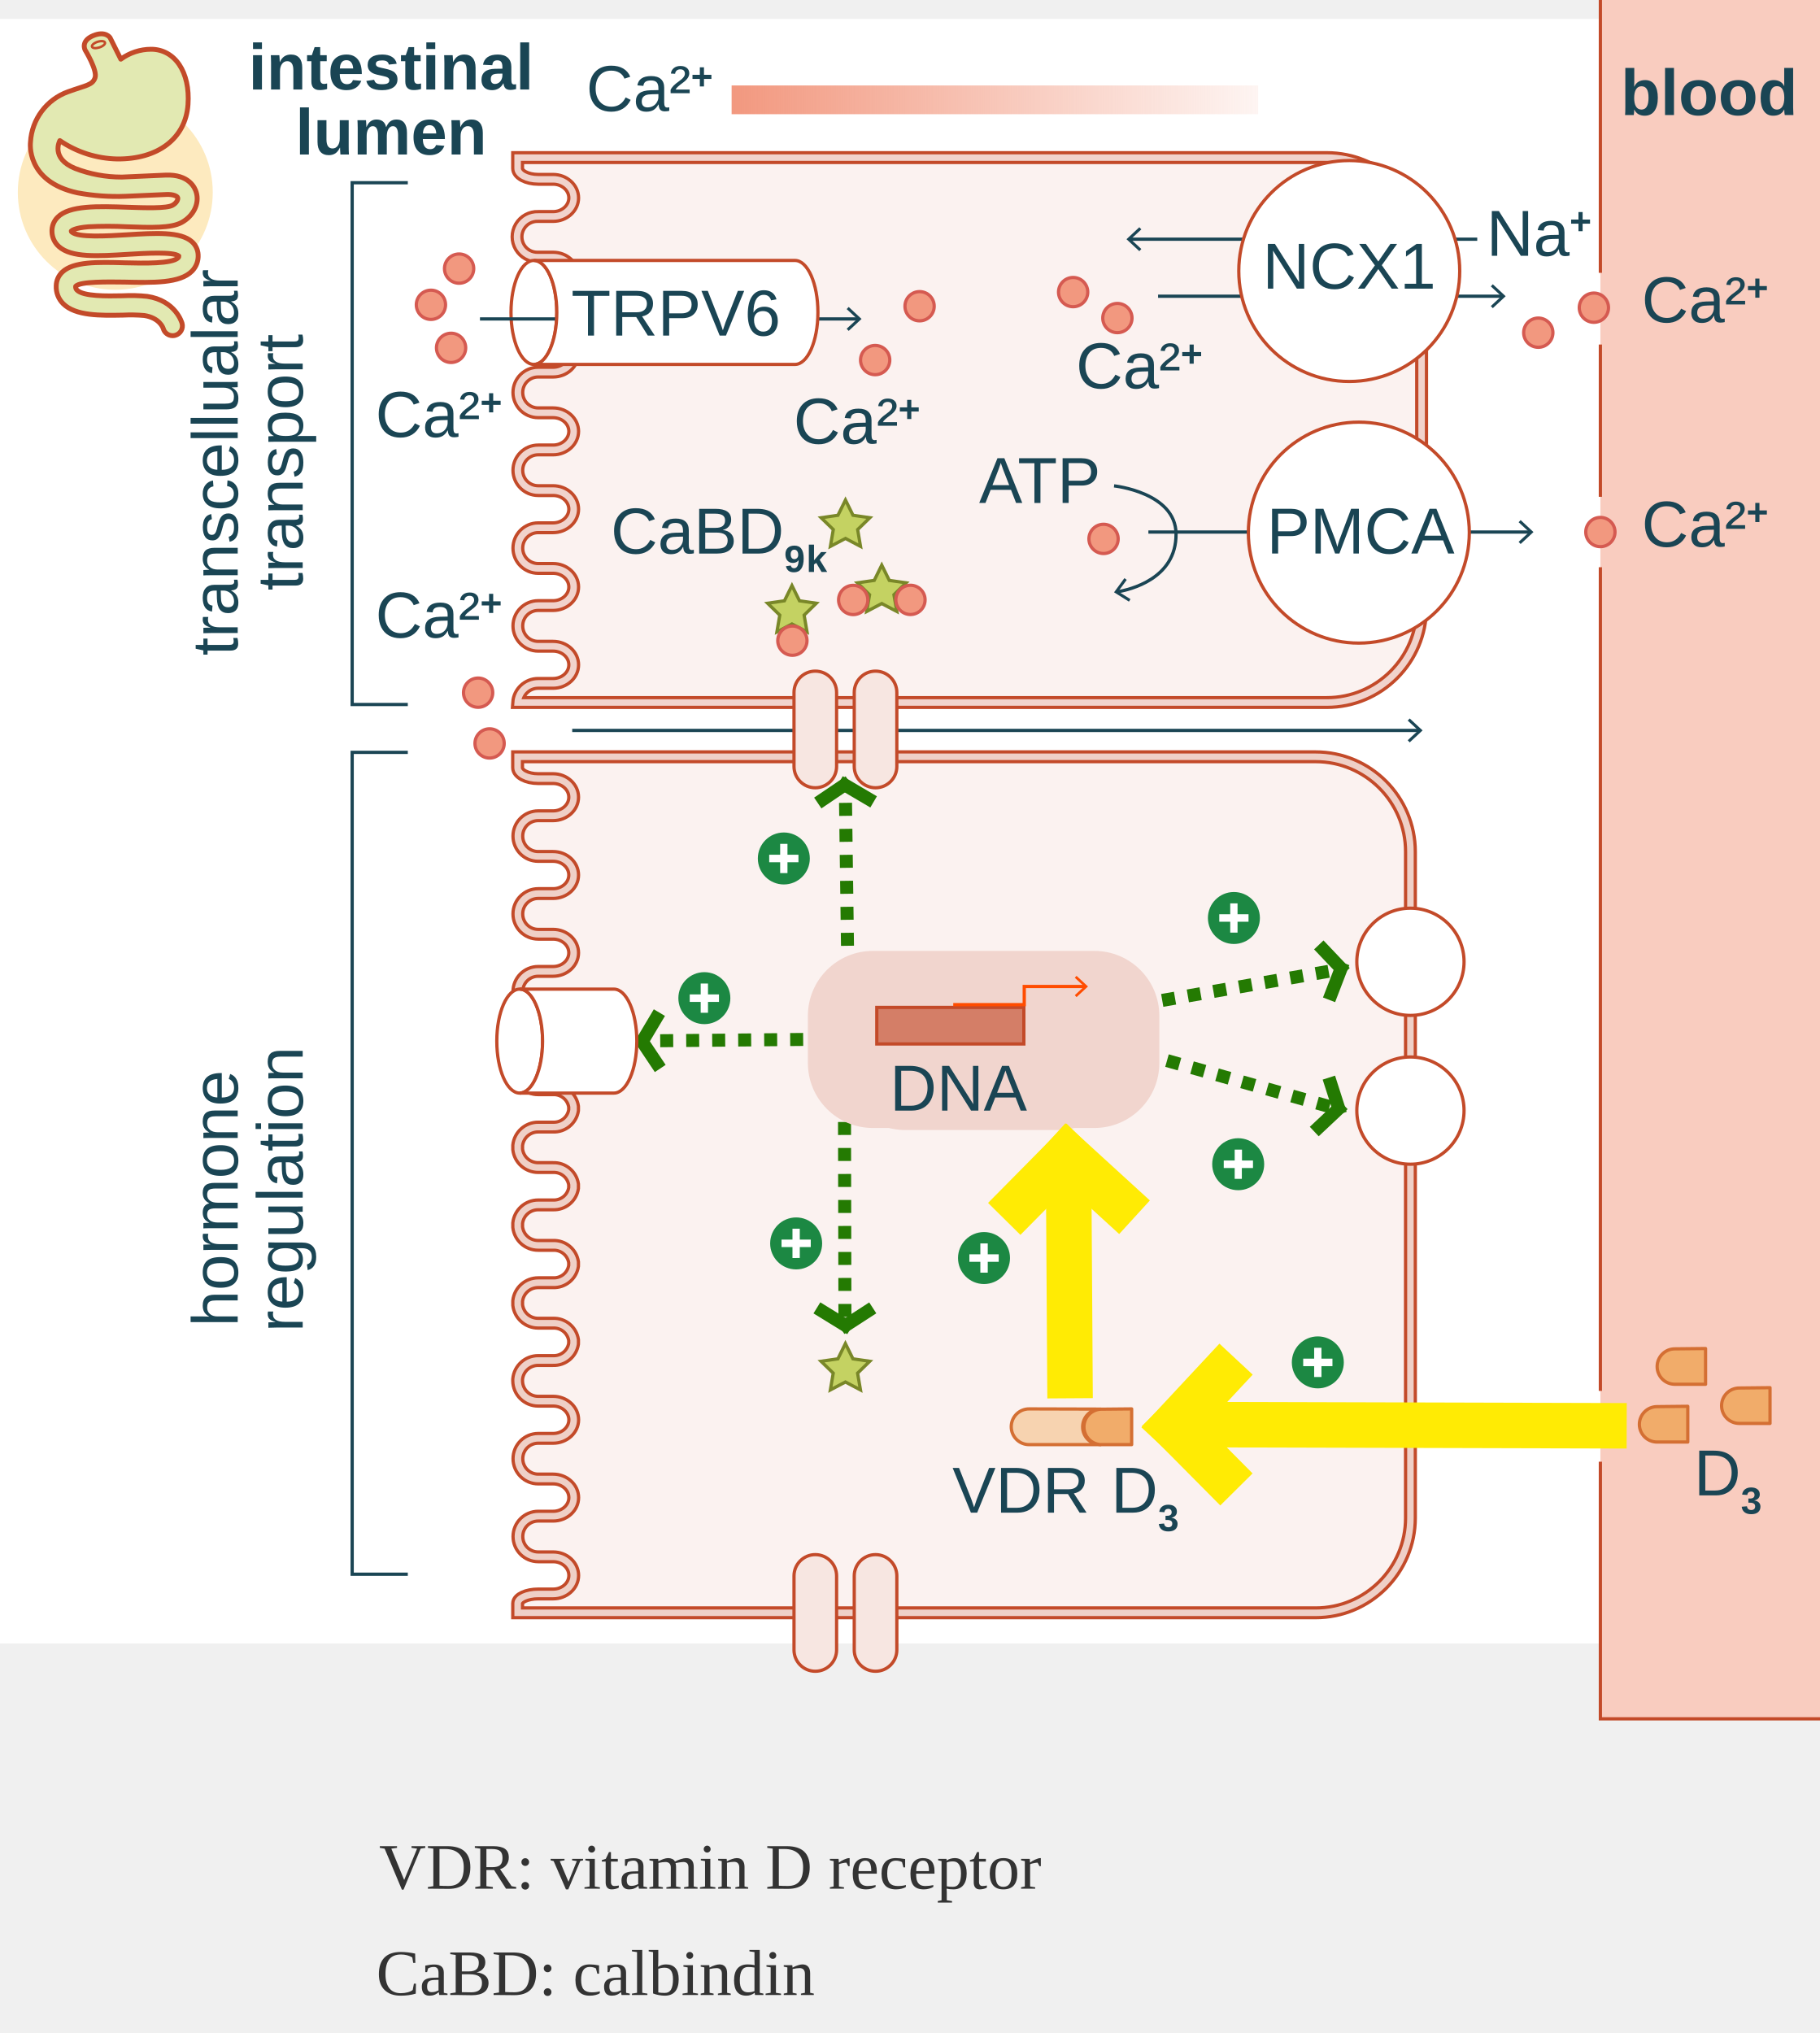
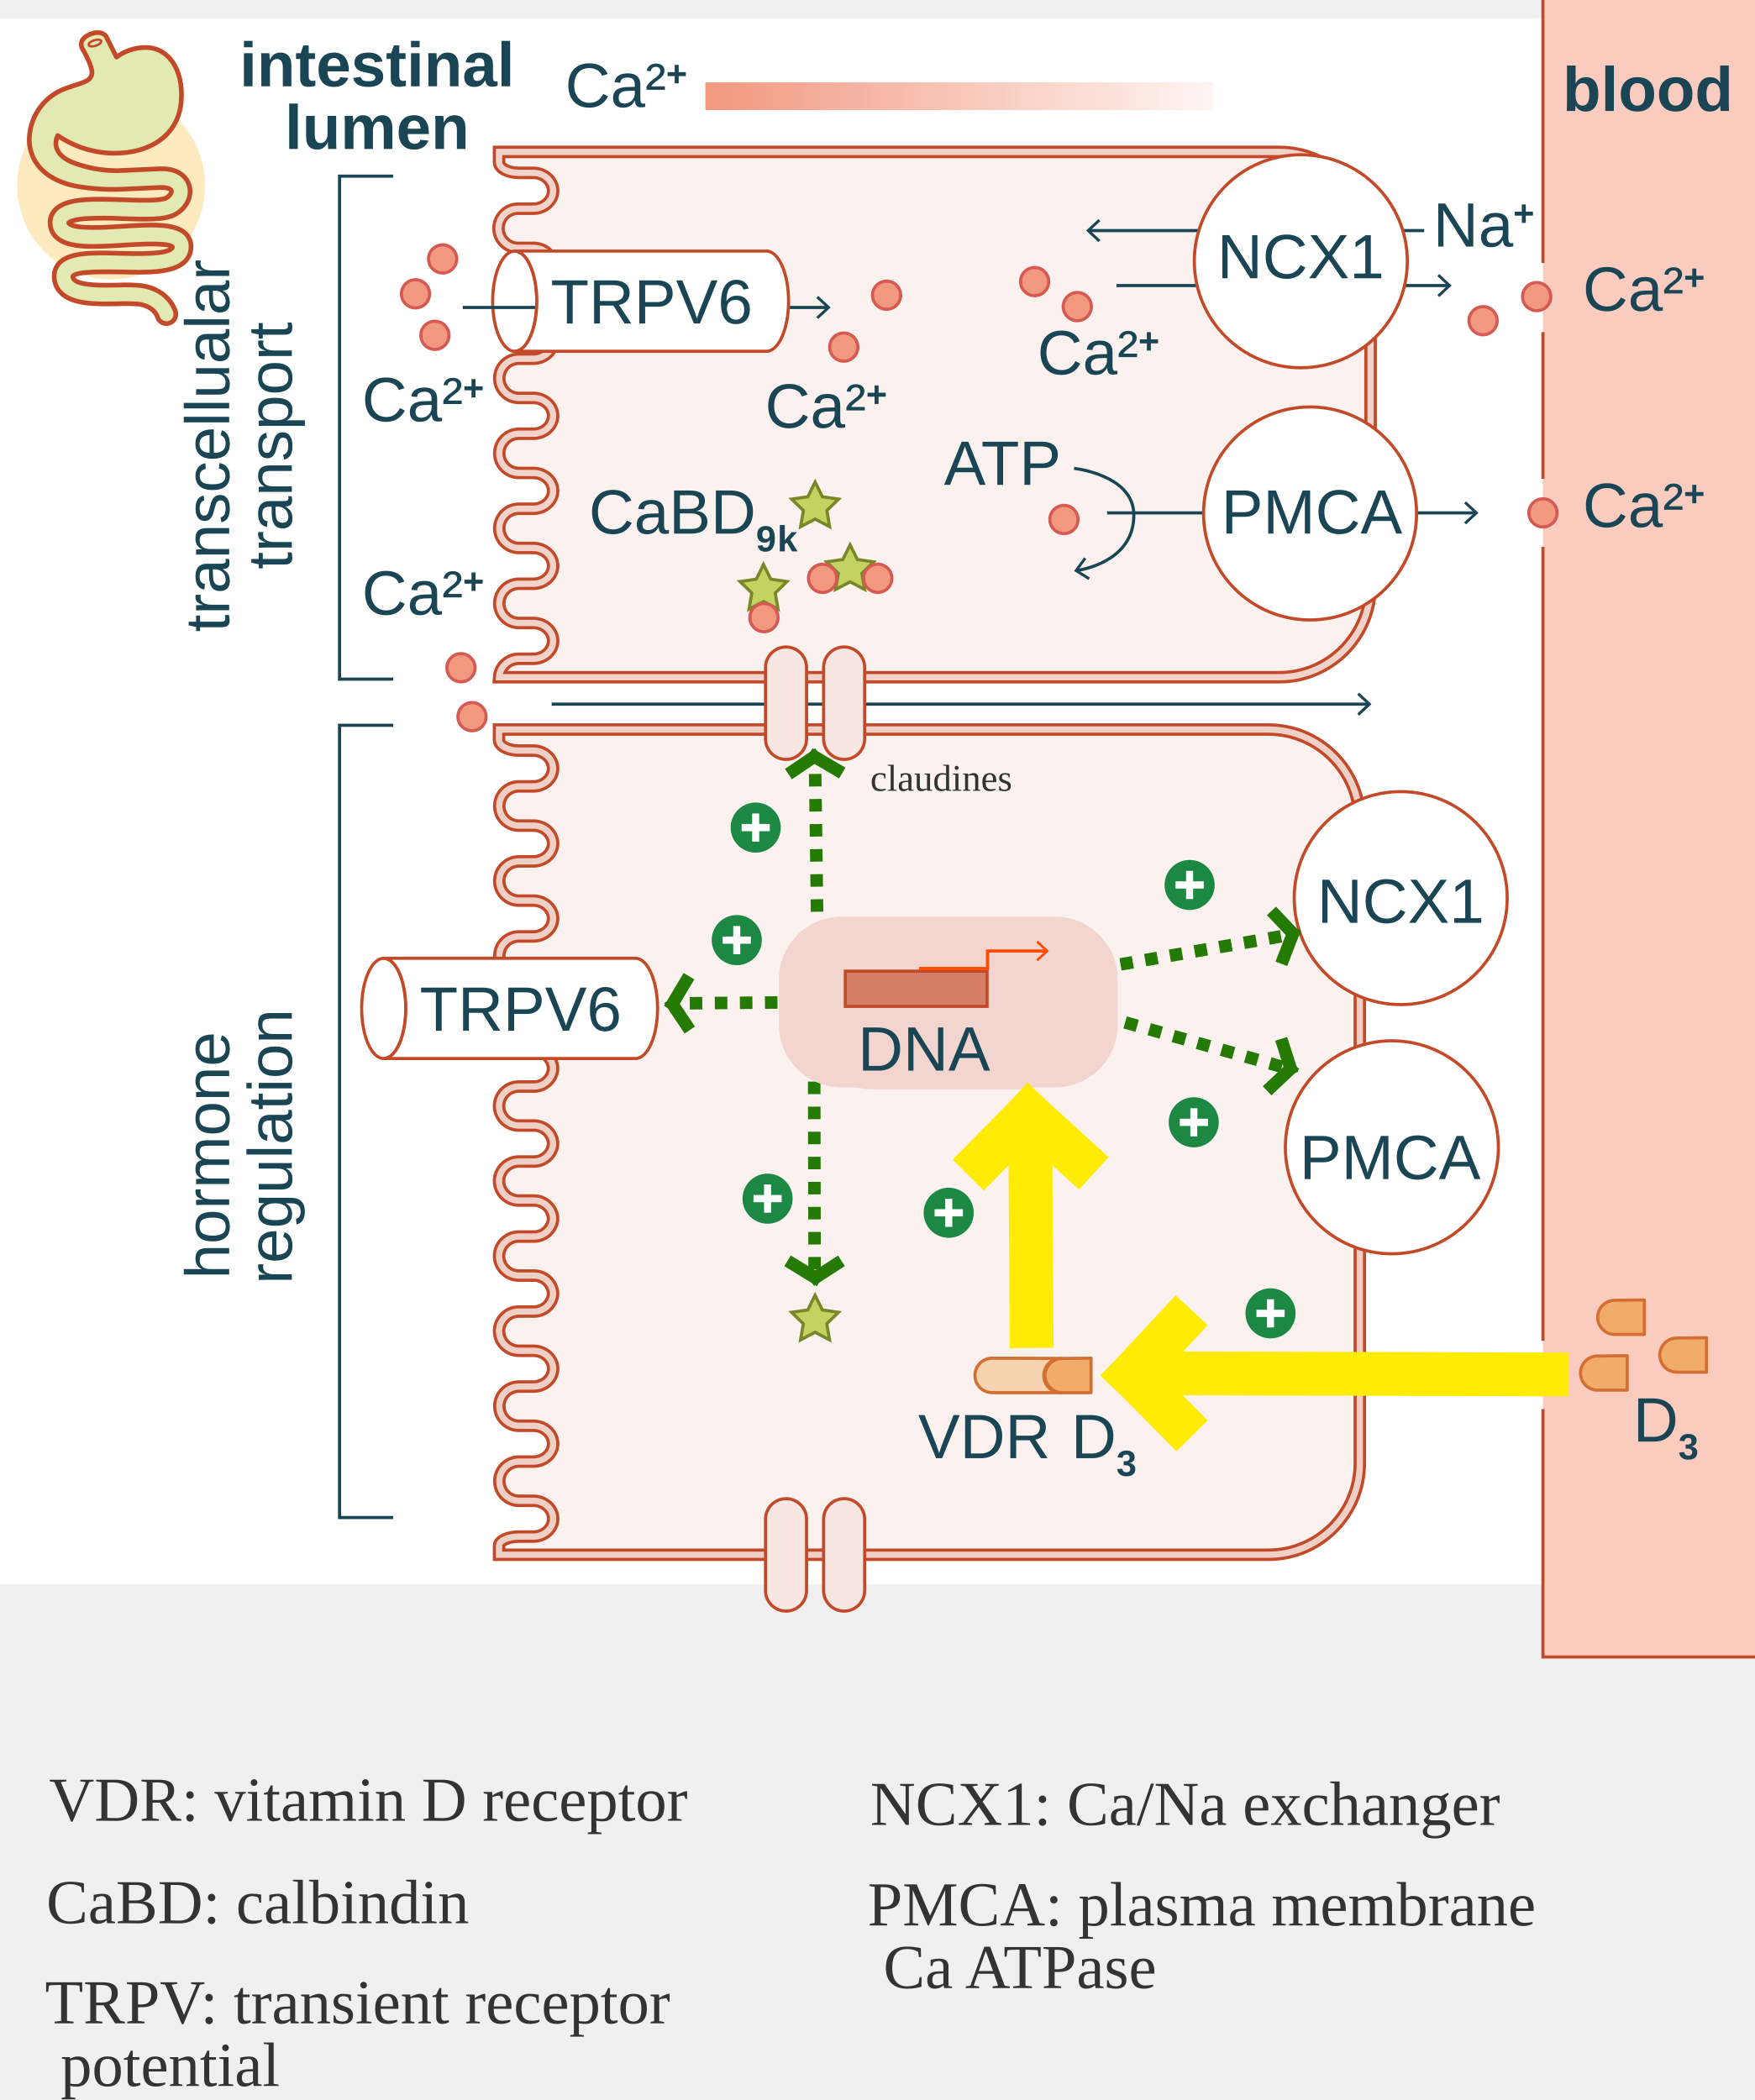
- <svg xmlns="http://www.w3.org/2000/svg" xmlns:ns1="https://boxy-svg.com" viewBox="0 -5.831 560 625.717">
+ <svg xmlns="http://www.w3.org/2000/svg" xmlns:ns1="https://boxy-svg.com" viewBox="0 -5.831 560 670.471">
  <defs>
    <style>.cls-1{isolation:isolate;}.cls-15,.cls-2{fill:#fff;}.cls-3{fill:#fbf2f0;}.cls-20,.cls-23,.cls-32,.cls-33,.cls-4,.cls-5,.cls-6,.cls-8,.cls-9{fill:none;}.cls-11,.cls-15,.cls-19,.cls-31,.cls-33,.cls-4,.cls-8{stroke:#c34a29;}.cls-11,.cls-15,.cls-16,.cls-19,.cls-20,.cls-4,.cls-5,.cls-6,.cls-8,.cls-9{stroke-miterlimit:10;}.cls-4{stroke-width:4px;}.cls-5{stroke:#efd0c7;}.cls-5,.cls-6{stroke-width:2px;}.cls-6{stroke:#f1d3cc;}.cls-7{fill:#f9ccbf;}.cls-9{stroke:#1a4554;}.cls-10,.cls-18,.cls-22,.cls-26{fill:#1a4554;}.cls-11{fill:#f7e6e1;}.cls-12{fill:#1c8843;}.cls-13{fill:url(#Unbenannter_Verlauf_4);}.cls-14{fill:#f2987f;stroke:#d55a51;}.cls-14,.cls-24,.cls-25,.cls-31,.cls-33{stroke-linecap:round;stroke-linejoin:round;}.cls-16{fill:#c4d262;stroke:#798728;}.cls-17{fill:#f1d5ce;}.cls-18,.cls-22,.cls-23,.cls-26{font-size:20px;}.cls-18{font-family:ArialMT, Arial;}.cls-19{fill:#d47e67;}.cls-20{stroke:#ff4c00;}.cls-21{fill:#ff4c00;}.cls-22,.cls-23,.cls-26{font-family:Arial-BoldMT, Arial;font-weight:700;}.cls-23{stroke:#fff;stroke-width:3px;}.cls-24{fill:#f1ac6a;}.cls-24,.cls-25{stroke:#d46f33;}.cls-25{fill:#f7d3b0;}.cls-26{letter-spacing:0.03em;}.cls-27{letter-spacing:-0.07em;}.cls-28{letter-spacing:-0.02em;}.cls-29{letter-spacing:-0.06em;}.cls-30{fill:#fdeabf;}.cls-31{fill:#e2e9b2;stroke-width:1.5px;}.cls-33{stroke-width:0.75px;}.cls-34{mix-blend-mode:multiply;}</style>
    <linearGradient id="Unbenannter_Verlauf_4" x1="225.17" y1="24.89" x2="387.22" y2="24.89" gradientUnits="userSpaceOnUse">
      <stop offset="0" stop-color="#f2987f" />
      <stop offset="1" stop-color="#f2987f" stop-opacity="0.1" />
    </linearGradient>
  </defs>
  <g class="cls-1">
    <g id="Ebene_30" data-name="Ebene 30">
      <g id="Rahmen-5" data-name="Rahmen">
        <rect class="cls-2" width="560" height="500" />
      </g>
    </g>
    <g id="Zellen_HG" data-name="Zellen HG">
      <path class="cls-3" d="M404.88,227.09H159.3v3.36c0,1.85,2.85,3.36,6.34,3.36h4.59c3.48,0,6.33,2.57,6.33,5.72s-2.85,5.71-6.33,5.71h-4.59a6.26,6.26,0,1,0,0,12.52h4.59c3.48,0,6.33,2.57,6.33,5.72s-2.85,5.71-6.33,5.71h-4.59a6.26,6.26,0,1,0,0,12.52h4.59c3.48,0,6.33,2.57,6.33,5.72s-2.85,5.71-6.33,5.71h-4.59a6.26,6.26,0,1,0,0,12.52h4.59a5.22,5.22,0,0,1,.69,0,6.11,6.11,0,0,1,5.52,4.62,4.51,4.51,0,0,1,.09.53,5.49,5.49,0,0,1,0,.58,4.58,4.58,0,0,1,0,.53,6.13,6.13,0,0,1-6.3,5.19h-4.59a6.33,6.33,0,0,0-6.31,5.62c0,.21,0,.42,0,.64a5.63,5.63,0,0,0,0,.58,6.33,6.33,0,0,0,6.31,5.62h4.59a6.13,6.13,0,0,1,6.3,5.19,5.49,5.49,0,0,1,0,.58,4.58,4.58,0,0,1,0,.53,6.13,6.13,0,0,1-6.3,5.19h-4.59a6.34,6.34,0,0,0-6.31,5.62c0,.21,0,.42,0,.64a5.63,5.63,0,0,0,0,.58,6.33,6.33,0,0,0,6.31,5.62h4.59a6.14,6.14,0,0,1,6.3,5.19,5.49,5.49,0,0,1,0,.58,4.58,4.58,0,0,1,0,.53,6.13,6.13,0,0,1-6.3,5.19h-4.59a6.34,6.34,0,0,0-6.31,5.62c0,.21,0,.43,0,.64a5.63,5.63,0,0,0,0,.58,6.33,6.33,0,0,0,6.31,5.62h4.59a6.14,6.14,0,0,1,6.3,5.19,5.49,5.49,0,0,1,0,.58,4.58,4.58,0,0,1,0,.53,6.13,6.13,0,0,1-6.3,5.19h-4.59a6.34,6.34,0,0,0-6.31,5.62c0,.21,0,.42,0,.64a5.83,5.83,0,0,0,0,.59,6.33,6.33,0,0,0,6.31,5.61h4.59a6.14,6.14,0,0,1,6.3,5.2,5.49,5.49,0,0,1,0,.58,4.41,4.41,0,0,1,0,.52,6.13,6.13,0,0,1-6.3,5.19h-4.59a6.33,6.33,0,0,0-6.32,5.75c0,.17,0,.34,0,.51a6.32,6.32,0,0,0,6.34,6.26h4.59c3.48,0,6.33,2.57,6.33,5.72s-2.85,5.71-6.33,5.71h-4.59a6.26,6.26,0,1,0,0,12.52h4.59c3.48,0,6.33,2.57,6.33,5.72s-2.85,5.71-6.33,5.71h-4.59a6.26,6.26,0,1,0,0,12.52h4.59c3.48,0,6.33,2.57,6.33,5.72s-2.85,5.71-6.33,5.71h-4.59c-3.49,0-6.34,1.31-6.34,2.9v2.9H404.88a29.21,29.21,0,0,0,29.21-29.21V256.31A29.22,29.22,0,0,0,404.88,227.09Z" />
      <path class="cls-4" d="M404.88,227.09H159.3v3.36c0,1.85,2.85,3.36,6.34,3.36h4.59c3.48,0,6.33,2.57,6.33,5.72s-2.85,5.71-6.33,5.71h-4.59a6.26,6.26,0,1,0,0,12.52h4.59c3.48,0,6.33,2.57,6.33,5.72s-2.85,5.71-6.33,5.71h-4.59a6.26,6.26,0,1,0,0,12.52h4.59c3.48,0,6.33,2.57,6.33,5.72s-2.85,5.71-6.33,5.71h-4.59a6.26,6.26,0,1,0,0,12.52h4.59a5.22,5.22,0,0,1,.69,0,6.11,6.11,0,0,1,5.52,4.62,4.51,4.51,0,0,1,.09.53,5.49,5.49,0,0,1,0,.58,4.58,4.58,0,0,1,0,.53,6.13,6.13,0,0,1-6.3,5.19h-4.59a6.33,6.33,0,0,0-6.31,5.62c0,.21,0,.42,0,.64a5.63,5.63,0,0,0,0,.58,6.33,6.33,0,0,0,6.31,5.62h4.59a6.13,6.13,0,0,1,6.3,5.19,5.49,5.49,0,0,1,0,.58,4.58,4.58,0,0,1,0,.53,6.13,6.13,0,0,1-6.3,5.19h-4.59a6.34,6.34,0,0,0-6.31,5.62c0,.21,0,.42,0,.64a5.63,5.63,0,0,0,0,.58,6.33,6.33,0,0,0,6.31,5.62h4.59a6.14,6.14,0,0,1,6.3,5.19,5.49,5.49,0,0,1,0,.58,4.58,4.58,0,0,1,0,.53,6.13,6.13,0,0,1-6.3,5.19h-4.59a6.34,6.34,0,0,0-6.31,5.62c0,.21,0,.43,0,.64a5.63,5.63,0,0,0,0,.58,6.33,6.33,0,0,0,6.31,5.62h4.59a6.14,6.14,0,0,1,6.3,5.19,5.49,5.49,0,0,1,0,.58,4.58,4.58,0,0,1,0,.53,6.13,6.13,0,0,1-6.3,5.19h-4.59a6.34,6.34,0,0,0-6.31,5.62c0,.21,0,.42,0,.64a5.83,5.83,0,0,0,0,.59,6.33,6.33,0,0,0,6.31,5.61h4.59a6.14,6.14,0,0,1,6.3,5.2,5.49,5.49,0,0,1,0,.58,4.41,4.41,0,0,1,0,.52,6.13,6.13,0,0,1-6.3,5.19h-4.59a6.33,6.33,0,0,0-6.32,5.75c0,.17,0,.34,0,.51a6.32,6.32,0,0,0,6.34,6.26h4.59c3.48,0,6.33,2.57,6.33,5.72s-2.85,5.71-6.33,5.71h-4.59a6.26,6.26,0,1,0,0,12.52h4.59c3.48,0,6.33,2.57,6.33,5.72s-2.85,5.71-6.33,5.71h-4.59a6.26,6.26,0,1,0,0,12.52h4.59c3.48,0,6.33,2.57,6.33,5.72s-2.85,5.71-6.33,5.71h-4.59c-3.49,0-6.34,1.31-6.34,2.9v2.9H404.88a29.21,29.21,0,0,0,29.21-29.21V256.31A29.22,29.22,0,0,0,404.88,227.09Z" />
      <path class="cls-5" d="M404.88,227.09H159.3v3.36c0,1.85,2.85,3.36,6.34,3.36h4.59c3.48,0,6.33,2.57,6.33,5.72s-2.85,5.71-6.33,5.71h-4.59a6.26,6.26,0,1,0,0,12.52h4.59c3.48,0,6.33,2.57,6.33,5.72s-2.85,5.71-6.33,5.71h-4.59a6.26,6.26,0,1,0,0,12.52h4.59c3.48,0,6.33,2.57,6.33,5.72s-2.85,5.71-6.33,5.71h-4.59a6.26,6.26,0,1,0,0,12.52h4.59a5.22,5.22,0,0,1,.69,0,6.11,6.11,0,0,1,5.52,4.62,4.51,4.51,0,0,1,.09.53,5.49,5.49,0,0,1,0,.58,4.58,4.58,0,0,1,0,.53,6.13,6.13,0,0,1-6.3,5.19h-4.59a6.33,6.33,0,0,0-6.31,5.62c0,.21,0,.42,0,.64a5.63,5.63,0,0,0,0,.58,6.33,6.33,0,0,0,6.31,5.62h4.59a6.13,6.13,0,0,1,6.3,5.19,5.49,5.49,0,0,1,0,.58,4.58,4.58,0,0,1,0,.53,6.13,6.13,0,0,1-6.3,5.19h-4.59a6.34,6.34,0,0,0-6.31,5.62c0,.21,0,.42,0,.64a5.63,5.63,0,0,0,0,.58,6.33,6.33,0,0,0,6.31,5.62h4.59a6.14,6.14,0,0,1,6.3,5.19,5.49,5.49,0,0,1,0,.58,4.58,4.58,0,0,1,0,.53,6.13,6.13,0,0,1-6.3,5.19h-4.59a6.34,6.34,0,0,0-6.31,5.62c0,.21,0,.43,0,.64a5.63,5.63,0,0,0,0,.58,6.33,6.33,0,0,0,6.31,5.62h4.59a6.14,6.14,0,0,1,6.3,5.19,5.49,5.49,0,0,1,0,.58,4.58,4.58,0,0,1,0,.53,6.13,6.13,0,0,1-6.3,5.19h-4.59a6.34,6.34,0,0,0-6.31,5.62c0,.21,0,.42,0,.64a5.83,5.83,0,0,0,0,.59,6.33,6.33,0,0,0,6.31,5.61h4.59a6.14,6.14,0,0,1,6.3,5.2,5.49,5.49,0,0,1,0,.58,4.41,4.41,0,0,1,0,.52,6.13,6.13,0,0,1-6.3,5.19h-4.59a6.33,6.33,0,0,0-6.32,5.75c0,.17,0,.34,0,.51a6.32,6.32,0,0,0,6.34,6.26h4.59c3.48,0,6.33,2.57,6.33,5.72s-2.85,5.71-6.33,5.71h-4.59a6.26,6.26,0,1,0,0,12.52h4.59c3.48,0,6.33,2.57,6.33,5.72s-2.85,5.71-6.33,5.71h-4.59a6.26,6.26,0,1,0,0,12.52h4.59c3.48,0,6.33,2.57,6.33,5.72s-2.85,5.71-6.33,5.71h-4.59c-3.49,0-6.34,1.31-6.34,2.9v2.9H404.88a29.21,29.21,0,0,0,29.21-29.21V256.31A29.22,29.22,0,0,0,404.88,227.09Z" />
      <path class="cls-3" d="M168.84,210.78c0-.12,0-.24,0-.37h0Z" />
      <path class="cls-4" d="M168.84,210.78c0-.12,0-.24,0-.37h0Z" />
      <path class="cls-6" d="M168.84,210.78c0-.12,0-.24,0-.37h0Z" />
      <path class="cls-3" d="M408.31,42.67h-249V46c0,1.85,2.85,3.36,6.33,3.36h4.59c3.49,0,6.34,2.58,6.34,5.72s-2.85,5.72-6.34,5.72h-4.59a6.26,6.26,0,1,0,0,12.51h4.59c3.49,0,6.34,2.58,6.34,5.72s-2.85,5.72-6.34,5.72h-4.59a6.26,6.26,0,1,0,0,12.52h4.59c3.49,0,6.34,2.57,6.34,5.71s-2.85,5.72-6.34,5.72h-4.59a6.26,6.26,0,1,0,0,12.52h4.59c3.49,0,6.34,2.57,6.34,5.71s-2.85,5.72-6.34,5.72h-4.59a6.26,6.26,0,1,0,0,12.52h4.59c3.49,0,6.34,2.57,6.34,5.71s-2.85,5.72-6.34,5.72h-4.59a6.26,6.26,0,1,0,0,12.52h4.59c3.49,0,6.34,2.57,6.34,5.71s-2.85,5.72-6.34,5.72h-4.59a6.26,6.26,0,1,0,0,12.52h4.59c3.49,0,6.34,2.57,6.34,5.71s-2.85,5.72-6.34,5.72h-4.59a6.32,6.32,0,0,0-6.32,5.89h249a29.21,29.21,0,0,0,29.21-29.21V71.88A29.21,29.21,0,0,0,408.31,42.67Z" />
      <path class="cls-4" d="M408.31,42.67h-249V46c0,1.85,2.85,3.36,6.33,3.36h4.59c3.49,0,6.34,2.58,6.34,5.72s-2.85,5.72-6.34,5.72h-4.59a6.26,6.26,0,1,0,0,12.51h4.59c3.49,0,6.34,2.58,6.34,5.72s-2.85,5.72-6.34,5.72h-4.59a6.26,6.26,0,1,0,0,12.52h4.59c3.49,0,6.34,2.57,6.34,5.71s-2.85,5.72-6.34,5.72h-4.59a6.26,6.26,0,1,0,0,12.52h4.59c3.49,0,6.34,2.57,6.34,5.71s-2.85,5.72-6.34,5.72h-4.59a6.26,6.26,0,1,0,0,12.52h4.59c3.49,0,6.34,2.57,6.34,5.71s-2.85,5.72-6.34,5.72h-4.59a6.26,6.26,0,1,0,0,12.52h4.59c3.49,0,6.34,2.57,6.34,5.71s-2.85,5.72-6.34,5.72h-4.59a6.26,6.26,0,1,0,0,12.52h4.59c3.49,0,6.34,2.57,6.34,5.71s-2.85,5.72-6.34,5.72h-4.59a6.32,6.32,0,0,0-6.32,5.89h249a29.21,29.21,0,0,0,29.21-29.21V71.88A29.21,29.21,0,0,0,408.31,42.67Z" />
      <path class="cls-6" d="M408.31,42.67h-249V46c0,1.85,2.85,3.36,6.33,3.36h4.59c3.49,0,6.34,2.58,6.34,5.72s-2.85,5.72-6.34,5.72h-4.59a6.26,6.26,0,1,0,0,12.51h4.59c3.49,0,6.34,2.58,6.34,5.72s-2.85,5.72-6.34,5.72h-4.59a6.26,6.26,0,1,0,0,12.52h4.59c3.49,0,6.34,2.57,6.34,5.71s-2.85,5.72-6.34,5.72h-4.59a6.26,6.26,0,1,0,0,12.52h4.59c3.49,0,6.34,2.57,6.34,5.71s-2.85,5.72-6.34,5.72h-4.59a6.26,6.26,0,1,0,0,12.52h4.59c3.49,0,6.34,2.57,6.34,5.71s-2.85,5.72-6.34,5.72h-4.59a6.26,6.26,0,1,0,0,12.52h4.59c3.49,0,6.34,2.57,6.34,5.71s-2.85,5.72-6.34,5.72h-4.59a6.26,6.26,0,1,0,0,12.52h4.59c3.49,0,6.34,2.57,6.34,5.71s-2.85,5.72-6.34,5.72h-4.59a6.32,6.32,0,0,0-6.32,5.89h249a29.21,29.21,0,0,0,29.21-29.21V71.88A29.21,29.21,0,0,0,408.31,42.67Z" />
      <rect class="cls-7" x="492.55" y="-20.71" width="70" height="543.89" />
      <line class="cls-8" x1="492.55" y1="422.26" x2="492.55" y2="168.75" />
      <polyline class="cls-8" points="492.55 78.14 492.55 -20.71 562.55 -20.71 562.55 523.19 492.55 523.19 492.55 444.05" />
      <line class="cls-8" x1="492.55" y1="147.08" x2="492.55" y2="100.21" />
      <line class="cls-9" x1="176.11" y1="218.98" x2="436.85" y2="218.98" />
      <polygon class="cls-10" points="433.87 222.66 433.25 222 436.5 218.98 433.25 215.96 433.87 215.3 437.83 218.98 433.87 222.66" />
      <g id="Neues_Symbol_5-8" data-name="Neues Symbol 5">
        <rect class="cls-11" x="244.37" y="200.73" width="13.11" height="35.9" rx="6.56" ry="6.56" />
        <rect class="cls-11" x="262.91" y="200.73" width="13.11" height="35.9" rx="6.56" ry="6.56" />
      </g>
      <g id="Neues_Symbol_5-9" data-name="Neues Symbol 5">
        <rect class="cls-11" x="244.37" y="472.65" width="13.11" height="35.9" rx="6.56" ry="6.56" />
        <rect class="cls-11" x="262.91" y="472.65" width="13.11" height="35.9" rx="6.56" ry="6.56" />
      </g>
      <polyline class="cls-9" points="125.51 225.73 108.39 225.73 108.39 478.68 125.51 478.68" />
      <polyline class="cls-9" points="125.51 50.41 108.39 50.41 108.39 211 125.51 211" />
      <g id="Plus">
        <circle class="cls-12" cx="241.24" cy="258.39" r="8" />
        <path class="cls-2" d="M240.11,262.89v-3.34h-3.37v-2.31h3.37v-3.35h2.25v3.35h3.38v2.31h-3.38v3.34Z" />
      </g>
      <g id="Plus-2" data-name="Plus">
        <circle class="cls-12" cx="379.76" cy="276.71" r="8" />
        <path class="cls-2" d="M378.63,281.21v-3.35h-3.37v-2.31h3.37v-3.34h2.25v3.34h3.38v2.31h-3.38v3.35Z" />
      </g>
      <g id="Plus-3" data-name="Plus">
        <circle class="cls-12" cx="381.08" cy="352.49" r="8" />
        <path class="cls-2" d="M380,357v-3.34h-3.37v-2.31H380V348h2.25v3.35h3.38v2.31H382.2V357Z" />
      </g>
      <g id="Plus-4" data-name="Plus">
        <circle class="cls-12" cx="302.85" cy="381.37" r="8" />
        <path class="cls-2" d="M301.72,385.87v-3.34h-3.37v-2.31h3.37v-3.35H304v3.35h3.38v2.31H304v3.34Z" />
      </g>
      <g id="Plus-5" data-name="Plus" transform="matrix(1, 0, 0, 1, 7.646214, -0.776169)">
        <circle class="cls-12" cx="397.94" cy="414.26" r="8" />
        <path class="cls-2" d="M396.81,418.76v-3.34h-3.37v-2.31h3.37v-3.35h2.25v3.35h3.38v2.31h-3.38v3.34Z" />
      </g>
-       <g id="Plus-6" data-name="Plus">
+       <g id="Plus-6" data-name="Plus" transform="matrix(1, 0, 0, 1, 18.4163, -7.059581)">
        <circle class="cls-12" cx="216.78" cy="301.38" r="8" />
        <path class="cls-2" d="M215.65,305.88v-3.34h-3.37v-2.31h3.37v-3.35h2.25v3.35h3.38v2.31H217.9v3.34Z" />
      </g>
      <g id="Plus-7" data-name="Plus">
        <circle class="cls-12" cx="245.03" cy="376.87" r="8" />
        <path class="cls-2" d="M243.9,381.37V378h-3.37v-2.31h3.37v-3.35h2.25v3.35h3.38V378h-3.38v3.34Z" />
      </g>
      <line style="stroke-width: 4; fill: rgb(26, 69, 84); stroke-dasharray: 4px; stroke: rgb(36, 122, 2);" x1="242.184" y1="276.745" x2="278.824" y2="245.874" transform="matrix(0.633749, -0.773539, 0.773539, 0.633749, -106.7232, 297.215)" />
      <line style="stroke-width: 4; fill: rgb(26, 69, 84); stroke: rgb(36, 122, 2);" x1="251.999" y1="234.334" x2="261.062" y2="241.741" transform="matrix(0.286669, -0.95803, 0.95803, 0.286669, -45.05587, 415.5633)" />
      <line style="stroke-width: 4; fill: rgb(26, 69, 84); stroke: rgb(36, 122, 2);" x1="253.693" y1="234.902" x2="264.852" y2="239.844" transform="matrix(-0.993364, -0.115013, 0.115013, -0.993364, 493.8686, 503.498)" ns1:origin="0.696 0.526" />
-       <line style="stroke-width: 4; fill: rgb(26, 69, 84); stroke-dasharray: 4px; stroke: rgb(36, 122, 2);" x1="204.915" y1="329.738" x2="241.555" y2="298.867" transform="matrix(-0.770483, -0.63746, 0.63746, -0.770483, 194.8784, 698.7707)" />
-       <line style="stroke-width: 4; fill: rgb(26, 69, 84); stroke: rgb(36, 122, 2);" x1="195.413" y1="314.46" x2="204.476" y2="321.867" transform="matrix(-0.956641, -0.291271, 0.291271, -0.956641, 298.5477, 680.7697)" />
-       <line style="stroke-width: 4; fill: rgb(26, 69, 84); stroke: rgb(36, 122, 2);" x1="191.665" y1="310.633" x2="202.824" y2="315.575" transform="matrix(-0.119787, 0.9928, -0.9928, -0.119787, 534.2981, 152.758)" ns1:origin="0.696 0.526" />
+       <line style="stroke-width: 4; fill: rgb(26, 69, 84); stroke-dasharray: 4px; stroke: rgb(36, 122, 2);" x1="221.915" y1="329.738" x2="258.555" y2="298.867" transform="matrix(-0.770483, -0.63746, 0.63746, -0.770483, 224.9766, 709.6075)" />
+       <line style="stroke-width: 4; fill: rgb(26, 69, 84); stroke: rgb(36, 122, 2);" x1="212.413" y1="314.46" x2="221.476" y2="321.867" transform="matrix(-0.956641, -0.291271, 0.291271, -0.956641, 331.8106, 685.7213)" />
+       <line style="stroke-width: 4; fill: rgb(26, 69, 84); stroke: rgb(36, 122, 2);" x1="208.665" y1="310.633" x2="219.824" y2="315.575" transform="matrix(-0.119787, 0.9928, -0.9928, -0.119787, 553.3345, 135.8804)" ns1:origin="0.696 0.526" />
      <line style="stroke-width: 4; fill: rgb(26, 69, 84); stroke-dasharray: 4px; stroke: rgb(36, 122, 2);" x1="232.183" y1="400.796" x2="278.511" y2="361.106" transform="matrix(-0.648999, 0.760789, -0.760789, -0.648999, 715.5234, 422.9662)" />
      <line style="stroke-width: 4; fill: rgb(26, 69, 84); stroke: rgb(36, 122, 2);" x1="259.167" y1="396.184" x2="268.23" y2="403.591" transform="matrix(-0.305654, 0.952143, -0.952143, -0.305654, 725.0489, 271.0361)" />
      <line style="stroke-width: 4; fill: rgb(26, 69, 84); stroke: rgb(36, 122, 2);" x1="250.995" y1="397.727" x2="262.154" y2="402.669" transform="matrix(0.990882, 0.134735, -0.134735, 0.990882, 56.2975, -31.21396)" ns1:origin="0.696 0.526" />
    </g>
    <g id="Icons">
      <g id="Text">
        <rect class="cls-13" x="225.17" y="20.47" width="162.05" height="8.85" />
        <g id="_Gruppe_" data-name="&lt;Gruppe&gt;">
          <circle class="cls-14" cx="147.15" cy="207.36" r="4.5" />
        </g>
        <g id="_Gruppe_2" data-name="&lt;Gruppe&gt;">
          <circle class="cls-14" cx="150.68" cy="222.98" r="4.5" />
        </g>
-         <ellipse class="cls-15" cx="159.95" cy="314.6" rx="7.05" ry="16" />
-         <path class="cls-2" d="M188.93,298.6h-29c3.9,0,7.06,7.16,7.06,16s-3.16,16-7.06,16h29c3.9,0,7.06-7.16,7.06-16S192.83,298.6,188.93,298.6Z" />
-         <path class="cls-2" d="M188.93,298.6h-29c3.9,0,7.06,7.16,7.06,16s-3.16,16-7.06,16h29c3.9,0,7.06-7.16,7.06-16S192.83,298.6,188.93,298.6Z" />
-         <path class="cls-8" d="M188.93,298.6h-29c3.9,0,7.06,7.16,7.06,16s-3.16,16-7.06,16h29c3.9,0,7.06-7.16,7.06-16S192.83,298.6,188.93,298.6Z" />
        <g id="CaBD-3" data-name="CaBD">
          <polygon class="cls-16" points="260.19 407.69 262.51 412.39 267.69 413.14 263.94 416.8 264.83 421.96 260.19 419.52 255.56 421.96 256.44 416.8 252.69 413.14 257.88 412.39 260.19 407.69" />
        </g>
        <rect class="cls-17" x="248.64" y="286.84" width="108.17" height="54.5" rx="20" ry="20" />
        <g id="_Gruppe_3" data-name="&lt;Gruppe&gt;">
          <rect class="cls-17" x="258.6" y="287.47" width="87" height="54.5" rx="20" ry="20" />
          <text class="cls-18" transform="translate(273.86 335.99)" style="white-space: pre;">DNA</text>
          <g id="_Gruppe_4" data-name="&lt;Gruppe&gt;">
            <rect class="cls-19" x="269.85" y="304.23" width="45.26" height="11.25" />
            <polyline class="cls-20" points="293.38 303.38 315.23 303.38 315.23 297.79 333.99 297.79" />
            <polygon class="cls-21" points="331.33 301.06 330.79 300.47 333.68 297.79 330.79 295.1 331.33 294.52 334.85 297.79 331.33 301.06" />
          </g>
-         </g>
-         <g id="Kreis_Zellwand" data-name="Kreis Zellwand">
-           <circle class="cls-15" cx="434.09" cy="335.99" r="16.5" />
-         </g>
-         <g id="Kreis_Zellwand-2" data-name="Kreis Zellwand">
-           <circle class="cls-15" cx="434.09" cy="290.19" r="16.5" />
        </g>
      </g>
    </g>
    <g id="Text-2" data-name="Text">
      <text class="cls-18" transform="translate(180.41 28.35)" style="white-space: pre;">Ca²</text>
      <text class="cls-22" transform="translate(212.64 21.69) scale(0.58)" style="white-space: pre;">+</text>
      <text class="cls-18" transform="translate(219.45 28.35)" style="white-space: pre;"> </text>
      <text class="cls-22" transform="translate(498.84 29.58)" style="white-space: pre;">blood</text>
      <text class="cls-23" transform="translate(76.48 21.72)" style="white-space: pre;">intestinal<tspan x="14.45" y="20">lumen</tspan>
      </text>
      <text class="cls-22" transform="translate(76.48 21.72)" style="white-space: pre;">intestinal<tspan x="14.45" y="20">lumen</tspan>
      </text>
      <text class="cls-18" transform="matrix(0, -1, 1, 0, 73.16, 195.94)" style="white-space: pre;">transcellualar<tspan x="20.01" y="20" style="font-size: 20px; word-spacing: 0px;">transport</tspan>
      </text>
      <text class="cls-18" transform="translate(73.16 402.48) rotate(-90)" style="white-space: pre;">hormone <tspan x="-1.67" y="20">regulation</tspan>
      </text>
      <g id="_Gruppe_5" data-name="&lt;Gruppe&gt;">
        <path class="cls-24" d="M510,427.1a5.45,5.45,0,0,0,0,10.9h9.45V427Z" />
      </g>
      <g id="_Gruppe_6" data-name="&lt;Gruppe&gt;">
        <path class="cls-24" d="M535.3,421.37a5.45,5.45,0,1,0,0,10.9h9.46v-11Z" />
      </g>
      <g id="_Gruppe_7" data-name="&lt;Gruppe&gt;">
        <path class="cls-24" d="M515.47,409.32a5.45,5.45,0,1,0,0,10.9h9.45v-11Z" />
      </g>
      <g id="_Gruppe_8" data-name="&lt;Gruppe&gt;">
        <path class="cls-25" d="M338.67,438.8H316.73a5.5,5.5,0,0,1-5.5-5.5h0a5.49,5.49,0,0,1,5.51-5.5l21.93.06a5.47,5.47,0,0,0,0,10.94Z" />
      </g>
      <g id="_Gruppe_9" data-name="&lt;Gruppe&gt;">
        <path class="cls-24" d="M338.83,427.89a5.46,5.46,0,0,0,0,10.91h9.46v-11Z" />
      </g>
      <text class="cls-18" transform="translate(521.34 454.42)" style="white-space: pre;">D</text>
      <text class="cls-26" transform="translate(535.78 460.08) scale(0.58)" style="white-space: pre;">3</text>
      <text class="cls-18" transform="translate(341.94 459.73)" style="white-space: pre;">D</text>
      <text class="cls-26" transform="translate(356.39 465.39) scale(0.58)" style="white-space: pre;">3</text>
      <text class="cls-18" transform="translate(293.11 459.73)" style="white-space: pre;">VDR</text>
      <polygon class="cls-16" points="260.211 148.063 262.531 152.763 267.711 153.513 263.961 157.163 264.841 162.333 260.211 159.893 255.571 162.333 256.461 157.163 252.711 153.513 257.891 152.763 260.211 148.063" />
      <polygon class="cls-16" points="271.376 168.101 273.696 172.801 278.876 173.551 275.126 177.211 276.016 182.371 271.376 179.931 266.746 182.371 267.626 177.211 263.876 173.551 269.066 172.801 271.376 168.101" />
      <polygon class="cls-16" points="243.739 174.395 246.059 179.085 251.239 179.835 247.489 183.495 248.379 188.655 243.739 186.215 239.109 188.655 239.989 183.495 236.239 179.835 241.419 179.085 243.739 174.395" />
      <circle class="cls-14" cx="492.55" cy="157.92" r="4.5" />
      <line class="cls-9" x1="353.44" y1="157.92" x2="470.99" y2="157.92" />
      <polygon class="cls-10" points="468.01 161.6 467.39 160.94 470.64 157.92 467.39 154.9 468.01 154.24 471.96 157.92 468.01 161.6" />
      <circle class="cls-14" cx="339.64" cy="160.03" r="4.5" />
      <path class="cls-9" d="M342.87,143.71s19,2,19.08,14.79c.12,13.84-14.23,17.18-18.12,17.83" />
      <polygon class="cls-10" points="346.06 172.11 346.78 172.64 344.16 176.22 347.93 178.57 347.45 179.34 342.87 176.47 346.06 172.11" />
      <text class="cls-18" transform="translate(301.33 148.97)" style="white-space: pre;">
        <tspan class="cls-27">A</tspan>
        <tspan x="11.86" y="0">T</tspan>
        <tspan class="cls-28" x="24.07" y="0">P</tspan>
      </text>
      <text class="cls-18" transform="translate(505.25 162.42)" style="white-space: pre;">Ca²</text>
      <text class="cls-22" transform="translate(537.48 155.76) scale(0.58)" style="white-space: pre;">+</text>
      <text class="cls-18" transform="translate(544.29 162.42)" style="white-space: pre;"> </text>
      <text class="cls-18" transform="translate(115.54 190.4)" style="white-space: pre;">Ca²</text>
      <text class="cls-22" transform="translate(147.77 183.74) scale(0.58)" style="white-space: pre;">+</text>
      <text class="cls-18" transform="translate(154.58 190.4)" style="white-space: pre;"> </text>
      <text class="cls-18" transform="translate(187.98 164.54)" style="white-space: pre;">CaBD</text>
      <text class="cls-26" transform="translate(241.33 170.2) scale(0.58)" style="white-space: pre;">9k</text>
      <circle class="cls-15" cx="418.21" cy="158.1" r="34" />
      <text class="cls-18" transform="translate(389.87 164.53)" style="white-space: pre;">PMC<tspan class="cls-29" x="44.44" y="0">A</tspan>
      </text>
      <line class="cls-9" x1="356.42" y1="85.34" x2="462.42" y2="85.34" />
      <polygon class="cls-10" points="459.44 89.02 458.83 88.36 462.08 85.34 458.83 82.32 459.44 81.66 463.4 85.34 459.44 89.02" />
      <line class="cls-9" x1="454.65" y1="67.79" x2="347.67" y2="67.79" />
      <polygon class="cls-10" points="350.65 64.11 351.27 64.77 348.02 67.79 351.27 70.81 350.65 71.47 346.7 67.79 350.65 64.11" />
      <circle class="cls-14" cx="490.55" cy="88.87" r="4.5" />
      <circle class="cls-14" cx="330.28" cy="84.07" r="4.5" />
      <circle class="cls-14" cx="343.9" cy="92.06" r="4.5" />
      <text class="cls-18" transform="translate(457.5 72.9)" style="white-space: pre;">Na</text>
      <text class="cls-22" transform="translate(483.06 66.24) scale(0.58)" style="white-space: pre;">+</text>
      <text class="cls-18" transform="translate(489.87 72.9)" style="white-space: pre;"> </text>
      <ellipse class="cls-15" cx="164.32" cy="90.33" rx="7.05" ry="16" />
      <line class="cls-9" x1="147.72" y1="92.33" x2="264.18" y2="92.33" />
      <polygon class="cls-10" points="261.2 96.01 260.58 95.35 263.84 92.33 260.58 89.31 261.2 88.65 265.16 92.33 261.2 96.01" />
      <path class="cls-2" d="M244.67,74.33H164.32c3.9,0,7.05,7.16,7.05,16s-3.15,16-7.05,16h80.35c3.9,0,7.06-7.15,7.06-16S248.57,74.33,244.67,74.33Z" />
      <path class="cls-2" d="M244.67,74.33H164.32c3.9,0,7.05,7.16,7.05,16s-3.15,16-7.05,16h80.35c3.9,0,7.06-7.15,7.06-16S248.57,74.33,244.67,74.33Z" />
      <path class="cls-8" d="M244.67,74.33H164.32c3.9,0,7.05,7.16,7.05,16s-3.15,16-7.05,16h80.35c3.9,0,7.06-7.15,7.06-16S248.57,74.33,244.67,74.33Z" />
      <g id="_Gruppe_10" data-name="&lt;Gruppe&gt;">
        <circle class="cls-14" cx="132.63" cy="87.98" r="4.5" />
      </g>
      <g id="_Gruppe_11" data-name="&lt;Gruppe&gt;">
        <circle class="cls-14" cx="141.3" cy="76.84" r="4.5" />
      </g>
      <g id="_Gruppe_12" data-name="&lt;Gruppe&gt;">
        <circle class="cls-14" cx="138.83" cy="101.23" r="4.5" />
      </g>
      <g id="CAP-7" data-name="CAP">
        <circle class="cls-14" cx="283.02" cy="88.42" r="4.5" />
      </g>
      <g id="CAP-8" data-name="CAP">
        <circle class="cls-14" cx="269.35" cy="104.99" r="4.5" />
      </g>
      <g id="CAP-9" data-name="CAP">
        <circle class="cls-14" cx="473.44" cy="96.56" r="4.5" />
      </g>
      <text class="cls-18" transform="translate(175.79 97.46)" style="white-space: pre;">TRPV6</text>
      <text class="cls-18" transform="translate(115.54 128.66)" style="white-space: pre;">Ca²</text>
      <text class="cls-22" transform="translate(147.77 122) scale(0.58)" style="white-space: pre;">+</text>
      <text class="cls-18" transform="translate(154.58 128.66)" style="white-space: pre;"> </text>
      <text class="cls-18" transform="translate(505.25 93.37)" style="white-space: pre;">Ca²</text>
      <text class="cls-22" transform="translate(537.48 86.71) scale(0.58)" style="white-space: pre;">+</text>
      <text class="cls-18" transform="translate(544.29 93.37)" style="white-space: pre;"> </text>
      <text class="cls-18" transform="translate(244.22 130.71)" style="white-space: pre;">Ca²</text>
      <text class="cls-22" transform="translate(276.45 124.05) scale(0.58)" style="white-space: pre;">+</text>
      <text class="cls-18" transform="translate(283.25 130.71)" style="white-space: pre;"> </text>
      <text class="cls-18" transform="translate(331.14 113.68)" style="white-space: pre;">Ca²</text>
      <text class="cls-22" transform="translate(363.37 107.02) scale(0.58)" style="white-space: pre;">+</text>
      <text class="cls-18" transform="translate(370.18 113.68)" style="white-space: pre;"> </text>
      <circle class="cls-15" cx="415.26" cy="77.58" r="34" />
      <text class="cls-18" transform="translate(388.58 83.01)" style="white-space: pre;">NCX1</text>
      <g id="Intestine_klein" data-name="Intestine klein" transform="matrix(1, 0, 0, 1, -15.51957, -16.19433)">
        <circle class="cls-30" cx="51" cy="69.55" r="30" />
        <path class="cls-31" d="M38.8,98.51a1.4,1.4,0,0,0,.4,1.13c2,2,9.26,1.84,14.07,1.75a48.89,48.89,0,0,1,7.55.19c8.72,1.3,10.65,8,10.73,8.3a3,3,0,0,1-2.1,3.69,3.13,3.13,0,0,1-.79.11,3,3,0,0,1-2.9-2.21c-.09-.29-1.17-3.27-5.83-4a48.37,48.37,0,0,0-6.55-.12c-6.86.13-14.63.29-18.42-3.51a7.31,7.31,0,0,1-2.14-5.49,5.93,5.93,0,0,1,1.87-4.25C38.12,90.86,45.47,91,54,91.25c5.77.14,14.49.35,16.37-1.57a.58.58,0,0,0,.19-.51c-1.62-1.4-10.66-.84-15.54-.54-9.4.58-17.52,1.09-21.39-2.39a6.28,6.28,0,0,1-2.11-4.47,5.9,5.9,0,0,1,1.74-4.55c3.64-3.68,12.37-3.39,21.61-3.07,5.3.18,11.89.41,13.73-.6,1.34-.74,1.76-1.83,1.62-2.33s-1.4-1.08-3.45-1l-12.63.56v0a66.93,66.93,0,0,1-14.74-1.06C23.3,66.25,24.9,54.11,24.9,54.11A17.53,17.53,0,0,1,36.49,38.59c5.54-2,7.49-2,8.28-4.29s-3.05-8.54-3.05-8.54S40.23,23,44.19,21.34c3.77-1.58,5.19.6,5.19.6l3.32,6.64A15.82,15.82,0,0,1,62,25.52c7.3,0,12.11,7,11.38,17.05C72.61,53.13,64,59.4,51.59,59.29a32.45,32.45,0,0,1-17.65-5.65s-3,5.42,4.69,8.56a39.61,39.61,0,0,0,14.3,2.66h0l.14,0,13.38-.6c7.3-.32,9.12,4,9.49,5.36,1,3.44-.89,7.22-4.51,9.21-3.27,1.8-9.55,1.59-16.82,1.33a114.94,114.94,0,0,0-11.89,0c-4.21.34-5.13,1.18-5.26,1.32a.07.07,0,0,1,0,0,.28.28,0,0,0,.12.28c2,1.79,11,1.23,17,.86,8.85-.55,16.48-1,20,2.13a5.67,5.67,0,0,1,1.92,4,6.63,6.63,0,0,1-1.89,5.06c-3.71,3.78-12,3.58-20.8,3.37C49.33,97.14,40,96.91,38.8,98.51Z" />
        <path class="cls-32" d="M38.56,66.09s1.08-.84.89-3.58" />
        <path class="cls-32" d="M45.75,67.88s1.08-.85.9-3.59" />
        <path class="cls-32" d="M42.53,65.91s.13,3.21-1.43,4.28" />
        <path class="cls-32" d="M49.66,66.92s.25,2.87-1.32,4" />
        <ellipse class="cls-33" cx="45.83" cy="24.09" rx="2.1" ry="0.91" transform="translate(-5.17 15.17) rotate(-17.8)" />
      </g>
      <line style="fill: rgb(26, 69, 84); stroke-width: 14; stroke: rgb(255, 235, 4);" x1="330.223" y1="476.252" x2="450.177" y2="409.799" transform="matrix(-0.873392, -0.487018, 0.487018, -0.873392, 557.116, 1009.782)" />
      <line style="fill: rgb(26, 69, 84); stroke-width: 14; stroke: rgb(255, 235, 4);" x1="354.031" y1="431.062" x2="382.854" y2="449.734" transform="matrix(-0.977079, -0.212879, 0.212879, -0.977079, 634.6882, 949.1352)" />
      <line style="fill: rgb(26, 69, 84); stroke-width: 14; stroke: rgb(255, 235, 4);" x1="366.276" y1="400.568" x2="396.25" y2="419.052" transform="matrix(-0.196295, 0.980545, -0.980545, -0.196295, 845.0937, 131.9652)" ns1:origin="0.073 0.636" />
      <g id="g-1" data-name="CAP" transform="matrix(1, 0, 0, 1, 10.86597, 73.80962)">
        <circle class="cls-14" cx="269.35" cy="104.99" r="4.5" style="fill: rgb(242, 152, 127); stroke: rgb(213, 90, 81); stroke-linecap: round; stroke-linejoin: round;" />
      </g>
      <g id="g-2" data-name="CAP" transform="matrix(1, 0, 0, 1, -6.761605, 73.83627)">
        <circle class="cls-14" cx="269.35" cy="104.99" r="4.5" style="fill: rgb(242, 152, 127); stroke: rgb(213, 90, 81); stroke-linecap: round; stroke-linejoin: round;" />
      </g>
      <g id="g-3" data-name="CAP" transform="matrix(1, 0, 0, 1, -25.47666, 86.36298)">
        <circle class="cls-14" cx="269.35" cy="104.99" r="4.5" style="fill: rgb(242, 152, 127); stroke: rgb(213, 90, 81); stroke-linecap: round; stroke-linejoin: round;" />
      </g>
      <line style="fill: rgb(26, 69, 84); stroke-width: 14; stroke: rgb(255, 235, 4);" x1="325.955" y1="422.502" x2="389.33" y2="387.442" transform="matrix(0.478438, -0.878121, 0.878121, 0.478438, -197.62, 508.6166)" />
      <line style="fill: rgb(26, 69, 84); stroke-width: 14; stroke: rgb(255, 235, 4);" x1="306.734" y1="347.773" x2="335.557" y2="366.445" transform="matrix(0.203297, -0.979117, 0.979117, 0.203297, -93.79394, 598.9489)" />
      <line style="fill: rgb(26, 69, 84); stroke-width: 14; stroke: rgb(255, 235, 4);" x1="347.03" y1="345.099" x2="377.004" y2="363.583" transform="matrix(-0.982421, -0.186679, 0.186679, -0.982421, 625.6799, 772.6283)" ns1:origin="0.073 0.636" />
+       <circle class="cls-15" cx="447.148" cy="280.913" r="34" style="fill: rgb(255, 255, 255); stroke: rgb(195, 74, 41); stroke-miterlimit: 10;" />
+       <circle class="cls-15" cx="444.327" cy="360.468" r="34" style="fill: rgb(255, 255, 255); stroke: rgb(195, 74, 41); stroke-miterlimit: 10;" />
+       <text class="cls-18" style="white-space: pre; font-family: ArialMT, Arial; font-size: 20px; line-height: 32px; width: 57.797px; perspective-origin: 28.891px 0px; fill: rgb(26, 69, 84);" x="414.864" y="370.618">PMC<tspan class="cls-29" x="459.304" y="370.618" style="letter-spacing: -1.2px; font-size: 20px; word-spacing: 0px;">A</tspan>
+       </text>
+       <text class="cls-18" style="white-space: pre; font-family: ArialMT, Arial; font-size: 20px; line-height: 32px; width: 53.328px; perspective-origin: 26.656px 0px; fill: rgb(26, 69, 84);" x="420.484" y="288.807">NCX1</text>
+       <ellipse class="cls-15" cx="164.32" cy="90.33" rx="7.05" ry="16" style="fill: rgb(255, 255, 255); stroke: rgb(195, 74, 41); stroke-miterlimit: 10;" transform="matrix(1.000001, 0, 0, 1, -41.81633, 225.7946)" />
+       <path class="cls-2" d="M 202.854 300.125 L 122.504 300.125 C 126.404 300.125 129.554 307.285 129.554 316.125 C 129.554 324.965 126.404 332.125 122.504 332.125 L 202.854 332.125 C 206.754 332.125 209.914 324.975 209.914 316.125 C 209.914 307.275 206.754 300.125 202.854 300.125 Z" style="fill: rgb(255, 255, 255);" />
+       <path class="cls-8" d="M 202.854 300.125 L 122.504 300.125 C 126.404 300.125 129.554 307.285 129.554 316.125 C 129.554 324.965 126.404 332.125 122.504 332.125 L 202.854 332.125 C 206.754 332.125 209.914 324.975 209.914 316.125 C 209.914 307.275 206.754 300.125 202.854 300.125 Z" style="fill: none; stroke: rgb(195, 74, 41); stroke-miterlimit: 10;" />
+       <text class="cls-18" style="white-space: pre; font-family: ArialMT, Arial; font-size: 20px; line-height: 32px; width: 64.422px; perspective-origin: 32.203px 0px; fill: rgb(26, 69, 84);" x="133.974" y="323.255">TRPV6</text>
    </g>
    <g id="Zoom_Rahmen" data-name="Zoom Rahmen">
      <g id="Neues_Symbol_2-5" data-name="Neues Symbol 2">
        <g id="Kidney_klein-8" data-name="Kidney klein">
          <circle class="cls-32" cx="50" cy="50" r="30" />
        </g>
        <rect class="cls-32" width="560" height="500" />
      </g>
    </g>
  </g>
  <line style="stroke-width: 4; fill: rgb(26, 69, 84); stroke-dasharray: 4px; stroke: rgb(36, 122, 2);" x1="364.218" y1="316.299" x2="405.93" y2="281.539" transform="matrix(0.867022, 0.49827, -0.49827, 0.867022, 199.5171, -153.6433)" />
  <line style="stroke-width: 4; fill: rgb(26, 69, 84); stroke: rgb(36, 122, 2);" x1="405.385" y1="285.533" x2="414.448" y2="292.94" transform="matrix(0.992078, 0.125627, -0.125627, 0.992078, 39.58349, -49.20515)" />
  <line style="stroke-width: 4; fill: rgb(26, 69, 84); stroke: rgb(36, 122, 2);" x1="403.486" y1="291.411" x2="414.645" y2="296.353" transform="matrix(-0.049499, -0.998774, 0.998774, -0.049499, 137.9592, 719.3123)" ns1:origin="0.696 0.526" />
  <line style="stroke-width: 4; fill: rgb(26, 69, 84); stroke-dasharray: 4px; stroke: rgb(36, 122, 2);" x1="364.743" y1="347.36" x2="405.639" y2="313.259" transform="matrix(0.56451, 0.825427, -0.825427, 0.56451, 439.9869, -176.5601)" />
  <line style="stroke-width: 4; fill: rgb(26, 69, 84); stroke: rgb(36, 122, 2);" x1="406.241" y1="327.711" x2="415.304" y2="335.118" transform="matrix(0.839021, 0.544099, -0.544099, 0.839021, 246.4481, -170.1502)" />
  <line style="stroke-width: 4; fill: rgb(26, 69, 84); stroke: rgb(36, 122, 2);" x1="402.136" y1="333.695" x2="413.295" y2="338.637" transform="matrix(0.389267, -0.921125, 0.921125, 0.389267, -59.42813, 582.9578)" ns1:origin="0.696 0.526" />
-   <text style="fill: rgb(51, 51, 51); font-size: 20px; white-space: pre;" x="116.676" y="575.478">VDR: vitamin D receptor</text>
-   <text style="fill: rgb(51, 51, 51); font-size: 20px; white-space: pre;" x="115.781" y="608.198">CaBD: calbindin</text>
+   <text style="fill: rgb(51, 51, 51); font-size: 20px; white-space: pre;" x="15.676" y="575.478">VDR: vitamin D receptor</text>
+   <text style="fill: rgb(51, 51, 51); font-size: 20px; white-space: pre;" x="14.781" y="608.198">CaBD: calbindin</text>
+   <text transform="matrix(1, 0, 0, 0.999999, -19.42172, 8.444364)" style="fill: rgb(51, 51, 51); white-space: pre;" x="297.237" y="238.207">claudines</text>
+   <text style="fill: rgb(51, 51, 51); font-size: 20px; white-space: pre;" x="277.815" y="576.821">NCX1: Ca/Na exchanger</text>
+   <text style="fill: rgb(51, 51, 51); font-size: 20px; white-space: pre;" transform="matrix(1, 0, 0, 1, -41.37669, 10.97749)">
+     <tspan x="318.347" y="597.931">PMCA: plasma membrane <tspan x="318.347" dy="1em">​</tspan>            Ca ATPase</tspan>
+     <tspan x="318.347" dy="1em">​</tspan>
+     <tspan x="318.347" dy="1em">​</tspan>
+   </text>
+   <text style="fill: rgb(51, 51, 51); font-size: 20px; white-space: pre;" x="54.043" y="640.997" transform="matrix(1, 0, 0, 1, -39.68785, -0.844422)">TRPV: transient receptor <tspan x="54.043" dy="1em">​</tspan>            potential </text>
</svg>
